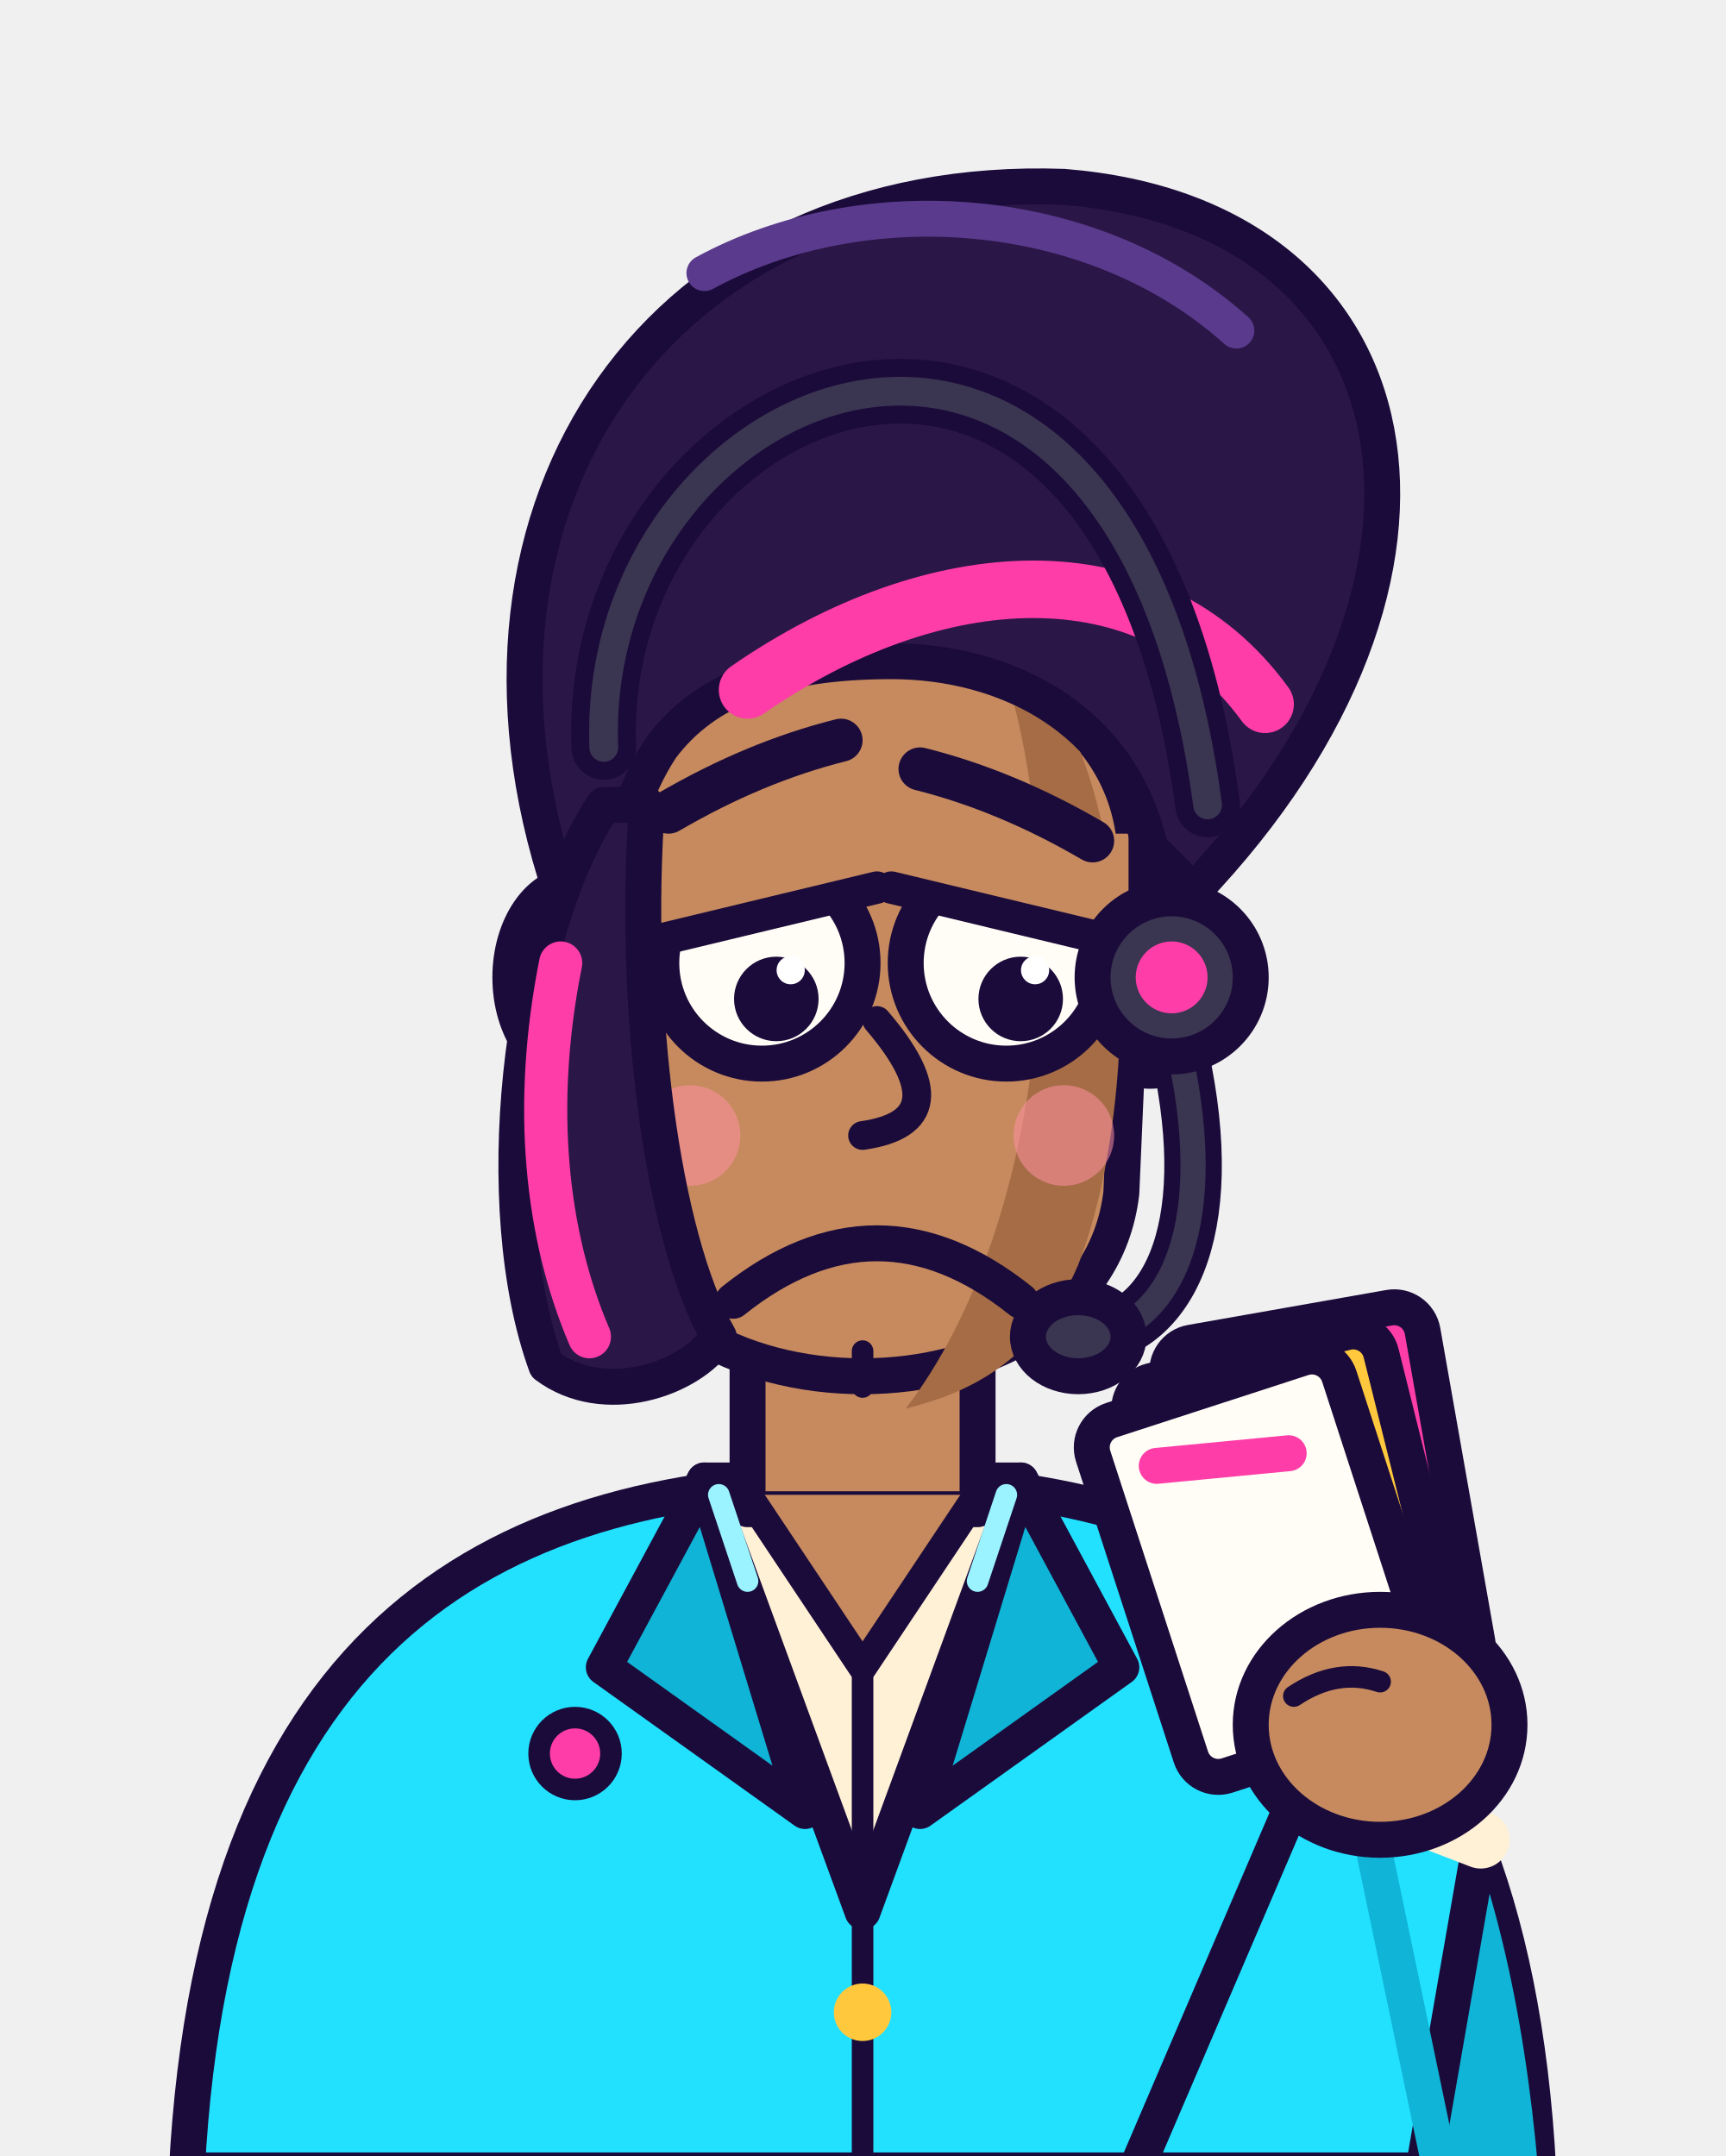
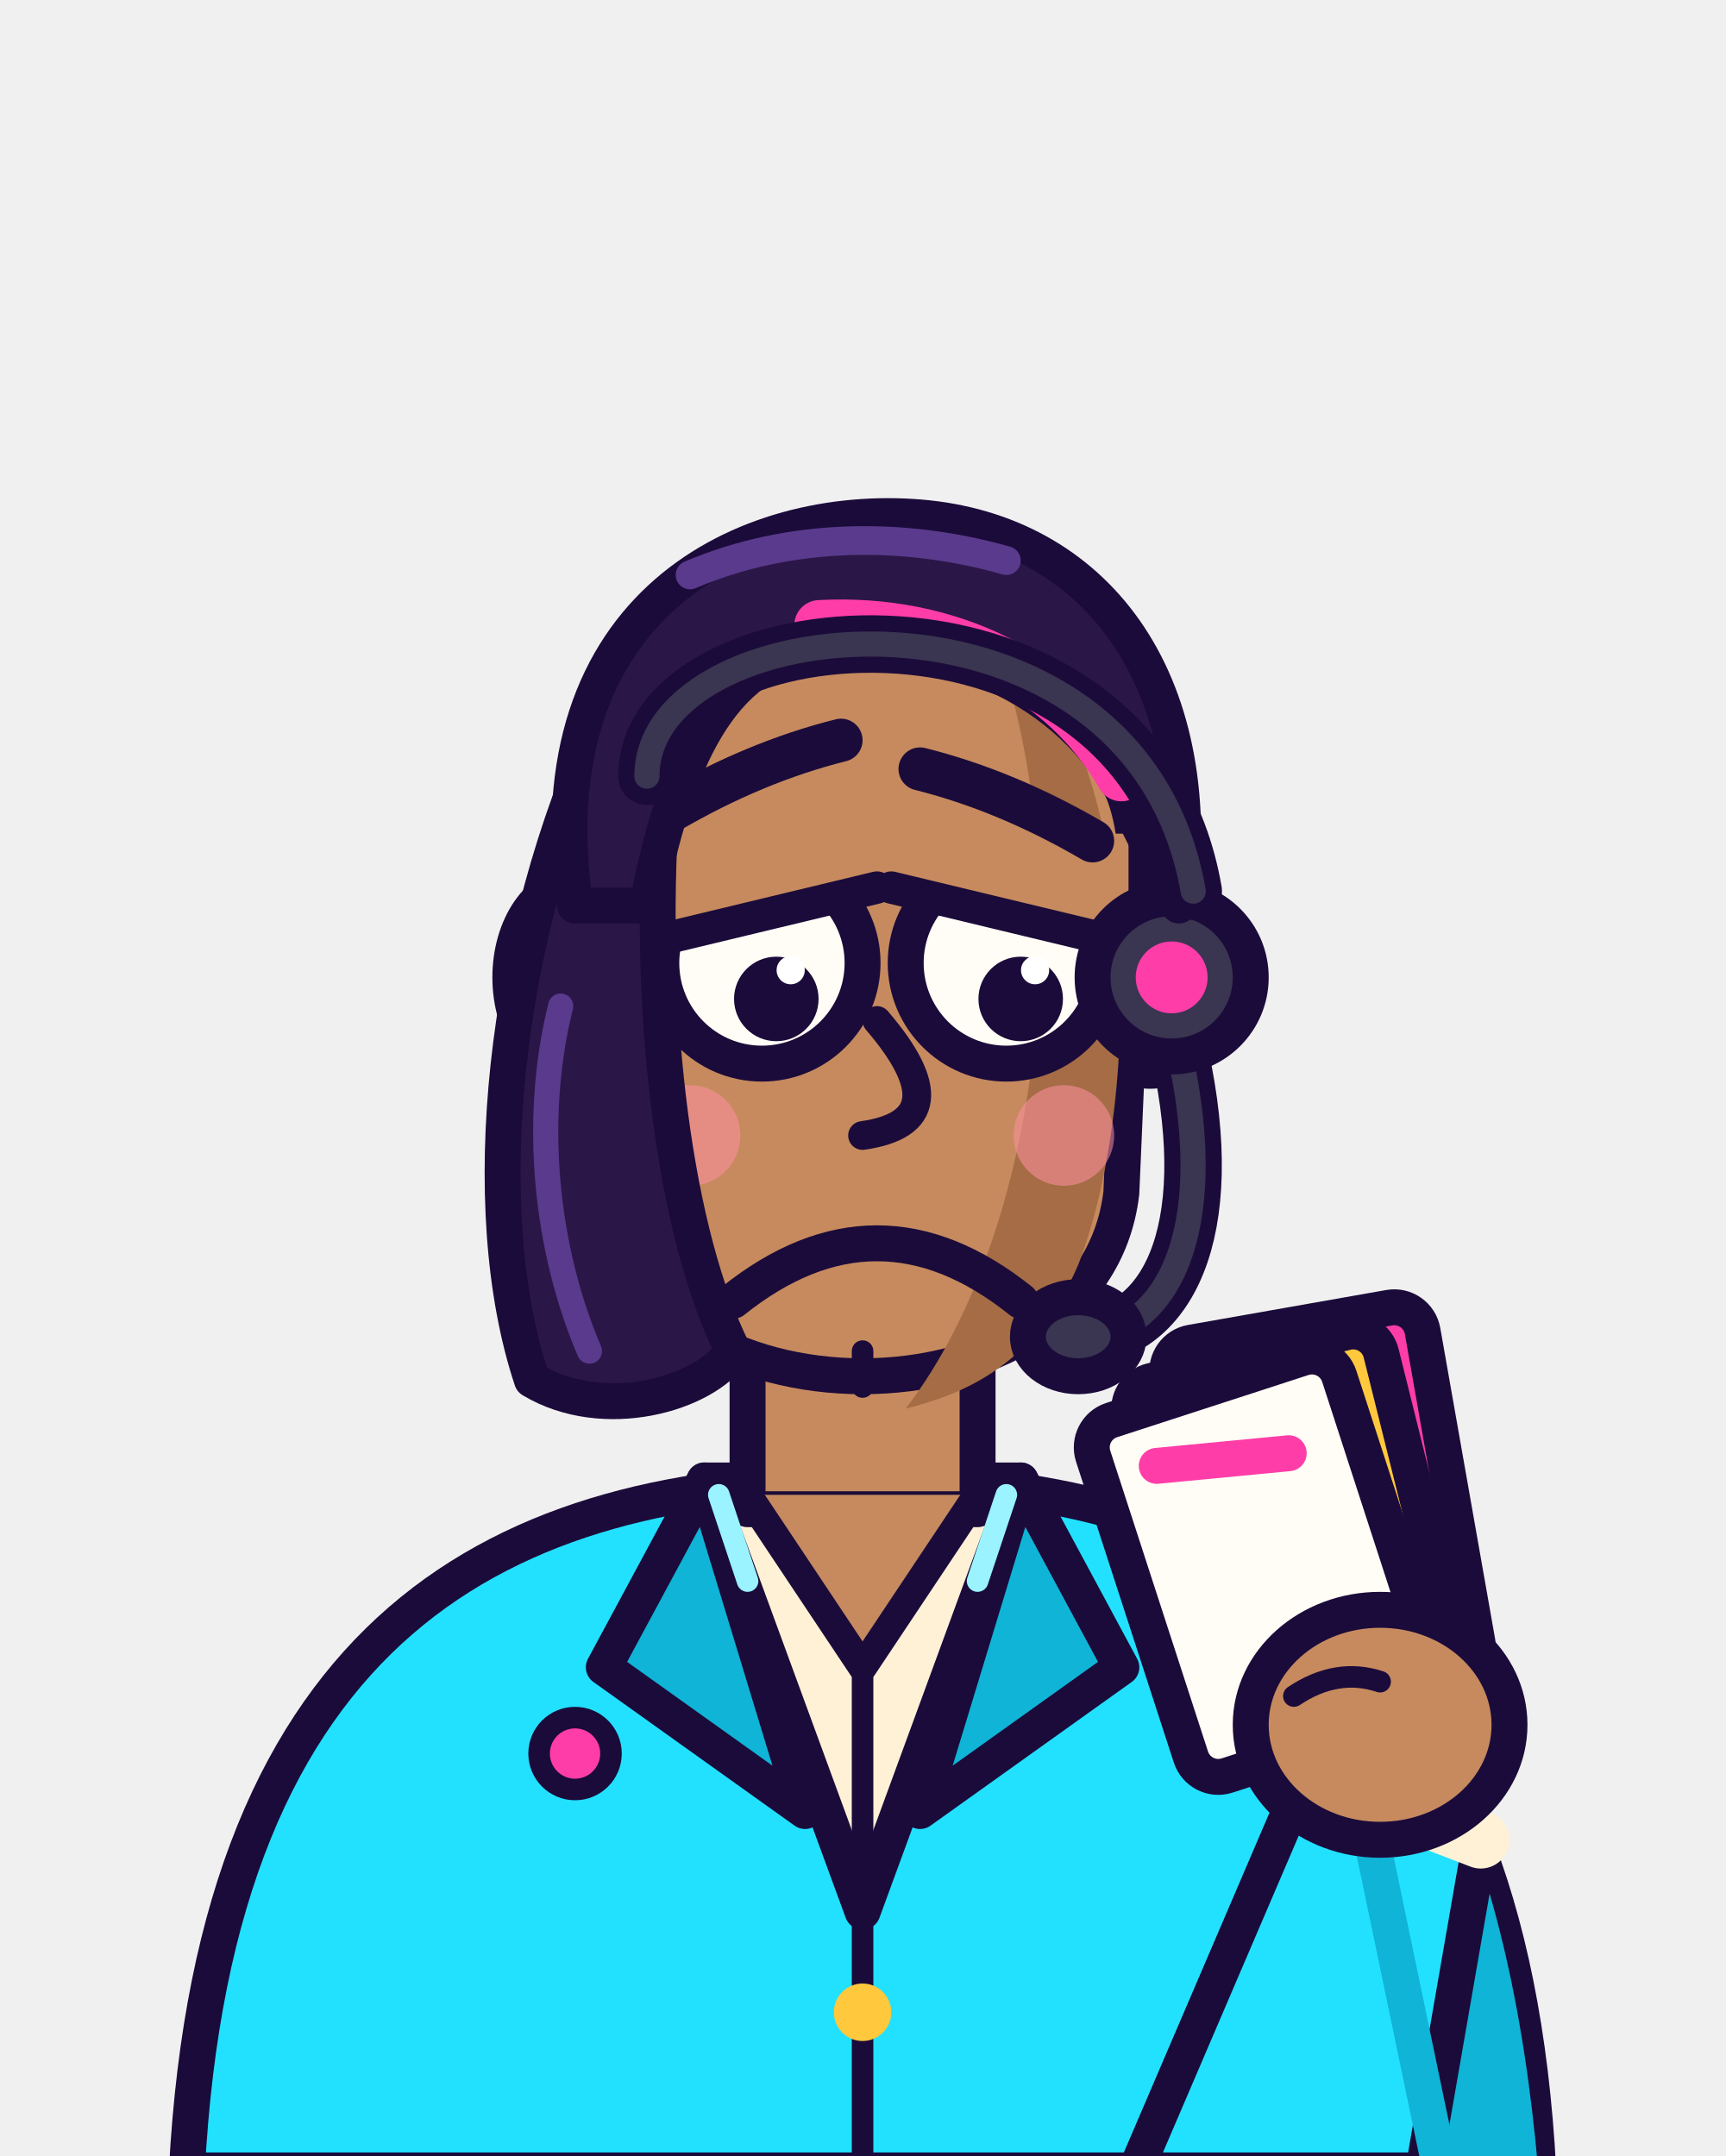
<svg xmlns="http://www.w3.org/2000/svg" viewBox="0 0 240 300" width="480" height="600" overflow="visible">
  <g stroke="#1B0B3A" stroke-width="5" stroke-linejoin="round" stroke-linecap="round">
    <path d="M26 302 C30 226 70 206 120 206 C170 206 210 226 214 302 Z" fill="#22E1FF" />
    <path d="M170 212 C196 226 210 256 214 302 L184 302 C184 262 180 232 170 212 Z" fill="#0FB4D6" stroke="none" />
    <path d="M98 206 L120 266 L142 206 Z" fill="#FFF1D6" />
    <path d="M98 206 L112 252 L84 232 Z M142 206 L128 252 L156 232 Z" fill="#0FB4D6" />
    <path d="M120 214 L120 302" fill="none" stroke-width="3" />
    <circle cx="120" cy="280" r="4" fill="#FFC83D" stroke="none" />
    <rect x="104" y="180" width="32" height="30" rx="0" fill="#C68A5E" />
    <path d="M106 186 Q120 196 134 186 L134 183 L106 183 Z" fill="#A56C45" stroke="none" />
    <path d="M104 208 L120 232 L136 208" fill="#C68A5E" stroke-width="4" />
    <circle cx="80" cy="244" r="5" fill="#FF3DA8" stroke-width="3" />
    <path d="M100 208 L104 220 M140 208 L136 220" fill="none" stroke="#9AF3FF" stroke-width="3" />
  </g>
  <g stroke="#1B0B3A" stroke-width="5" stroke-linejoin="round" stroke-linecap="round">
    <ellipse cx="80" cy="136" rx="9" ry="13" fill="#C68A5E" />
    <ellipse cx="160" cy="136" rx="9" ry="13" fill="#C68A5E" />
    <path d="M82 120 C82 80 158 80 158 120 L156 166 C152 200 88 200 84 166 Z" fill="#C68A5E" />
    <path d="M138 88 C158 100 160 150 150 176 C144 190 134 194 126 196 C146 170 150 120 138 88 Z" fill="#A56C45" stroke="none" />
    <path d="M120 188 l0 5" fill="none" stroke-width="3" />
    <path d="M122 142 Q134 156 120 158" fill="none" stroke-width="4" />
    <circle cx="96" cy="158" r="7" fill="#FF8FA3" stroke="none" opacity=".55" />
    <circle cx="148" cy="158" r="7" fill="#FF8FA3" stroke="none" opacity=".55" />
  </g>
  <g stroke="#1B0B3A" stroke-width="5" stroke-linejoin="round" stroke-linecap="round">
    <circle cx="106" cy="134" r="14" fill="#FFFDF5" />
    <circle cx="108" cy="139" r="5.88" fill="#1B0B3A" stroke="none" />
    <circle cx="110" cy="135" r="1.96" fill="#FFFFFF" stroke="none" />
    <path d="M89 131.2 L123 123.5 L123 116 L89 116 Z" fill="#C68A5E" stroke="none" />
    <path d="M90 131.2 L122 123.5" fill="none" stroke-width="4.5" />
    <circle cx="140" cy="134" r="14" fill="#FFFDF5" />
    <circle cx="142" cy="139" r="5.88" fill="#1B0B3A" stroke="none" />
    <circle cx="144" cy="135" r="1.96" fill="#FFFFFF" stroke="none" />
    <path d="M123 123.5 L157 131.2 L157 116 L123 116 Z" fill="#C68A5E" stroke="none" />
    <path d="M124 123.5 L156 131.2" fill="none" stroke-width="4.5" />
  </g>
  <g stroke="#1B0B3A" stroke-width="5" stroke-linejoin="round" stroke-linecap="round">
    <path d="M93 113 Q105 106 117 103" fill="none" stroke="#1B0B3A" stroke-width="6" />
    <path d="M152 117 Q140 110 128 107" fill="none" stroke="#1B0B3A" stroke-width="6" />
  </g>
  <g stroke="#1B0B3A" stroke-width="5" stroke-linejoin="round" stroke-linecap="round">
    <path d="M102 181 Q122 165 142 181" fill="none" />
  </g>
  <g stroke="#1B0B3A" stroke-width="5" stroke-linejoin="round" stroke-linecap="round">
    <path d="M163 142 C170 168 164 184 152 186" fill="none" stroke-width="8" />
    <path d="M163 142 C170 168 164 184 152 186" fill="none" stroke="#3A3550" stroke-width="3.5" />
    <ellipse cx="150" cy="186" rx="7" ry="5.5" fill="#3A3550" />
    <circle cx="163" cy="136" r="11" fill="#3A3550" />
    <circle cx="163" cy="136" r="5" fill="#FF3DA8" stroke="none" />
  </g>
  <g stroke="#1B0B3A" stroke-width="5" stroke-linejoin="round" stroke-linecap="round">
-     <path d="M78 124 C60 70 92 24 148 26 C198 30 208 80 166 124 L160 118 C156 100 140 92 124 92 C108 92 98 96 92 104 C88 110 86 118 84 124 Z" fill="#2B1648" />
-     <path d="M84 112 C72 130 68 168 76 190 C84 196 96 192 100 186 C92 172 88 140 90 112 Z" fill="#2B1648" />
-     <path d="M98 38 C120 26 152 28 172 46" fill="none" stroke="#5A3A8C" stroke-width="5" />
-     <path d="M104 96 C130 78 160 76 176 98" fill="none" stroke="#FF3DA8" stroke-width="8" />
-     <path d="M78 134 C74 154 76 172 82 186" fill="none" stroke="#FF3DA8" stroke-width="6" />
-     <path d="M84 104 C82 52 156 22 168 112" fill="none" stroke-width="9" />
-     <path d="M84 104 C82 52 156 22 168 112" fill="none" stroke="#3A3550" stroke-width="4" />
+     <path d="M84 100 C70 130 66 168 74 192 C84 198 98 194 102 188 C94 172 90 142 92 112 Z" fill="#2B1648" />
+     <path d="M80 126 C74 84 104 70 128 72 C152 74 168 94 164 126 L158 114 C152 98 134 88 114 90 C100 92 94 106 90 126 Z" fill="#2B1648" />
+     <path d="M96 80 C110 74 126 74 140 78" fill="none" stroke="#5A3A8C" stroke-width="4" />
+     <path d="M156 108 C148 94 132 86 114 87" fill="none" stroke="#FF3DA8" stroke-width="7" />
+     <path d="M78 140 C74 156 76 174 82 188" fill="none" stroke="#5A3A8C" stroke-width="3.5" />
+     <path d="M90 108 C90 84 158 78 166 124" fill="none" stroke-width="8" />
+     <path d="M90 108 C90 84 158 78 166 124" fill="none" stroke="#3A3550" stroke-width="3.5" />
  </g>
  <g stroke="#1B0B3A" stroke-width="5" stroke-linejoin="round" stroke-linecap="round">
    <path d="M158 302 L182 246 L206 256 L198 302 Z" fill="#22E1FF" />
    <path d="M190 252 L200 300" fill="none" stroke="#0FB4D6" stroke-width="5" />
    <path d="M180 246 L206 256" fill="none" stroke="#FFF1D6" stroke-width="8" />
    <rect x="166" y="184" width="36" height="52" rx="4" fill="#FF3DA8" transform="rotate(-10 184 210)" />
    <rect x="162" y="188" width="36" height="52" rx="4" fill="#FFC83D" transform="rotate(-14 180 214)" />
    <rect x="158" y="192" width="36" height="52" rx="4" fill="#FFFDF5" transform="rotate(-18 176 218)" />
    <path d="M168 204 L186 208" fill="none" stroke="#FF3DA8" stroke-width="5" transform="rotate(-18 176 218) translate(-2 -4)" />
    <ellipse cx="192" cy="240" rx="18" ry="16" fill="#C68A5E" />
    <path d="M180 236 Q186 232 192 234" fill="none" stroke-width="3" />
  </g>
</svg>
